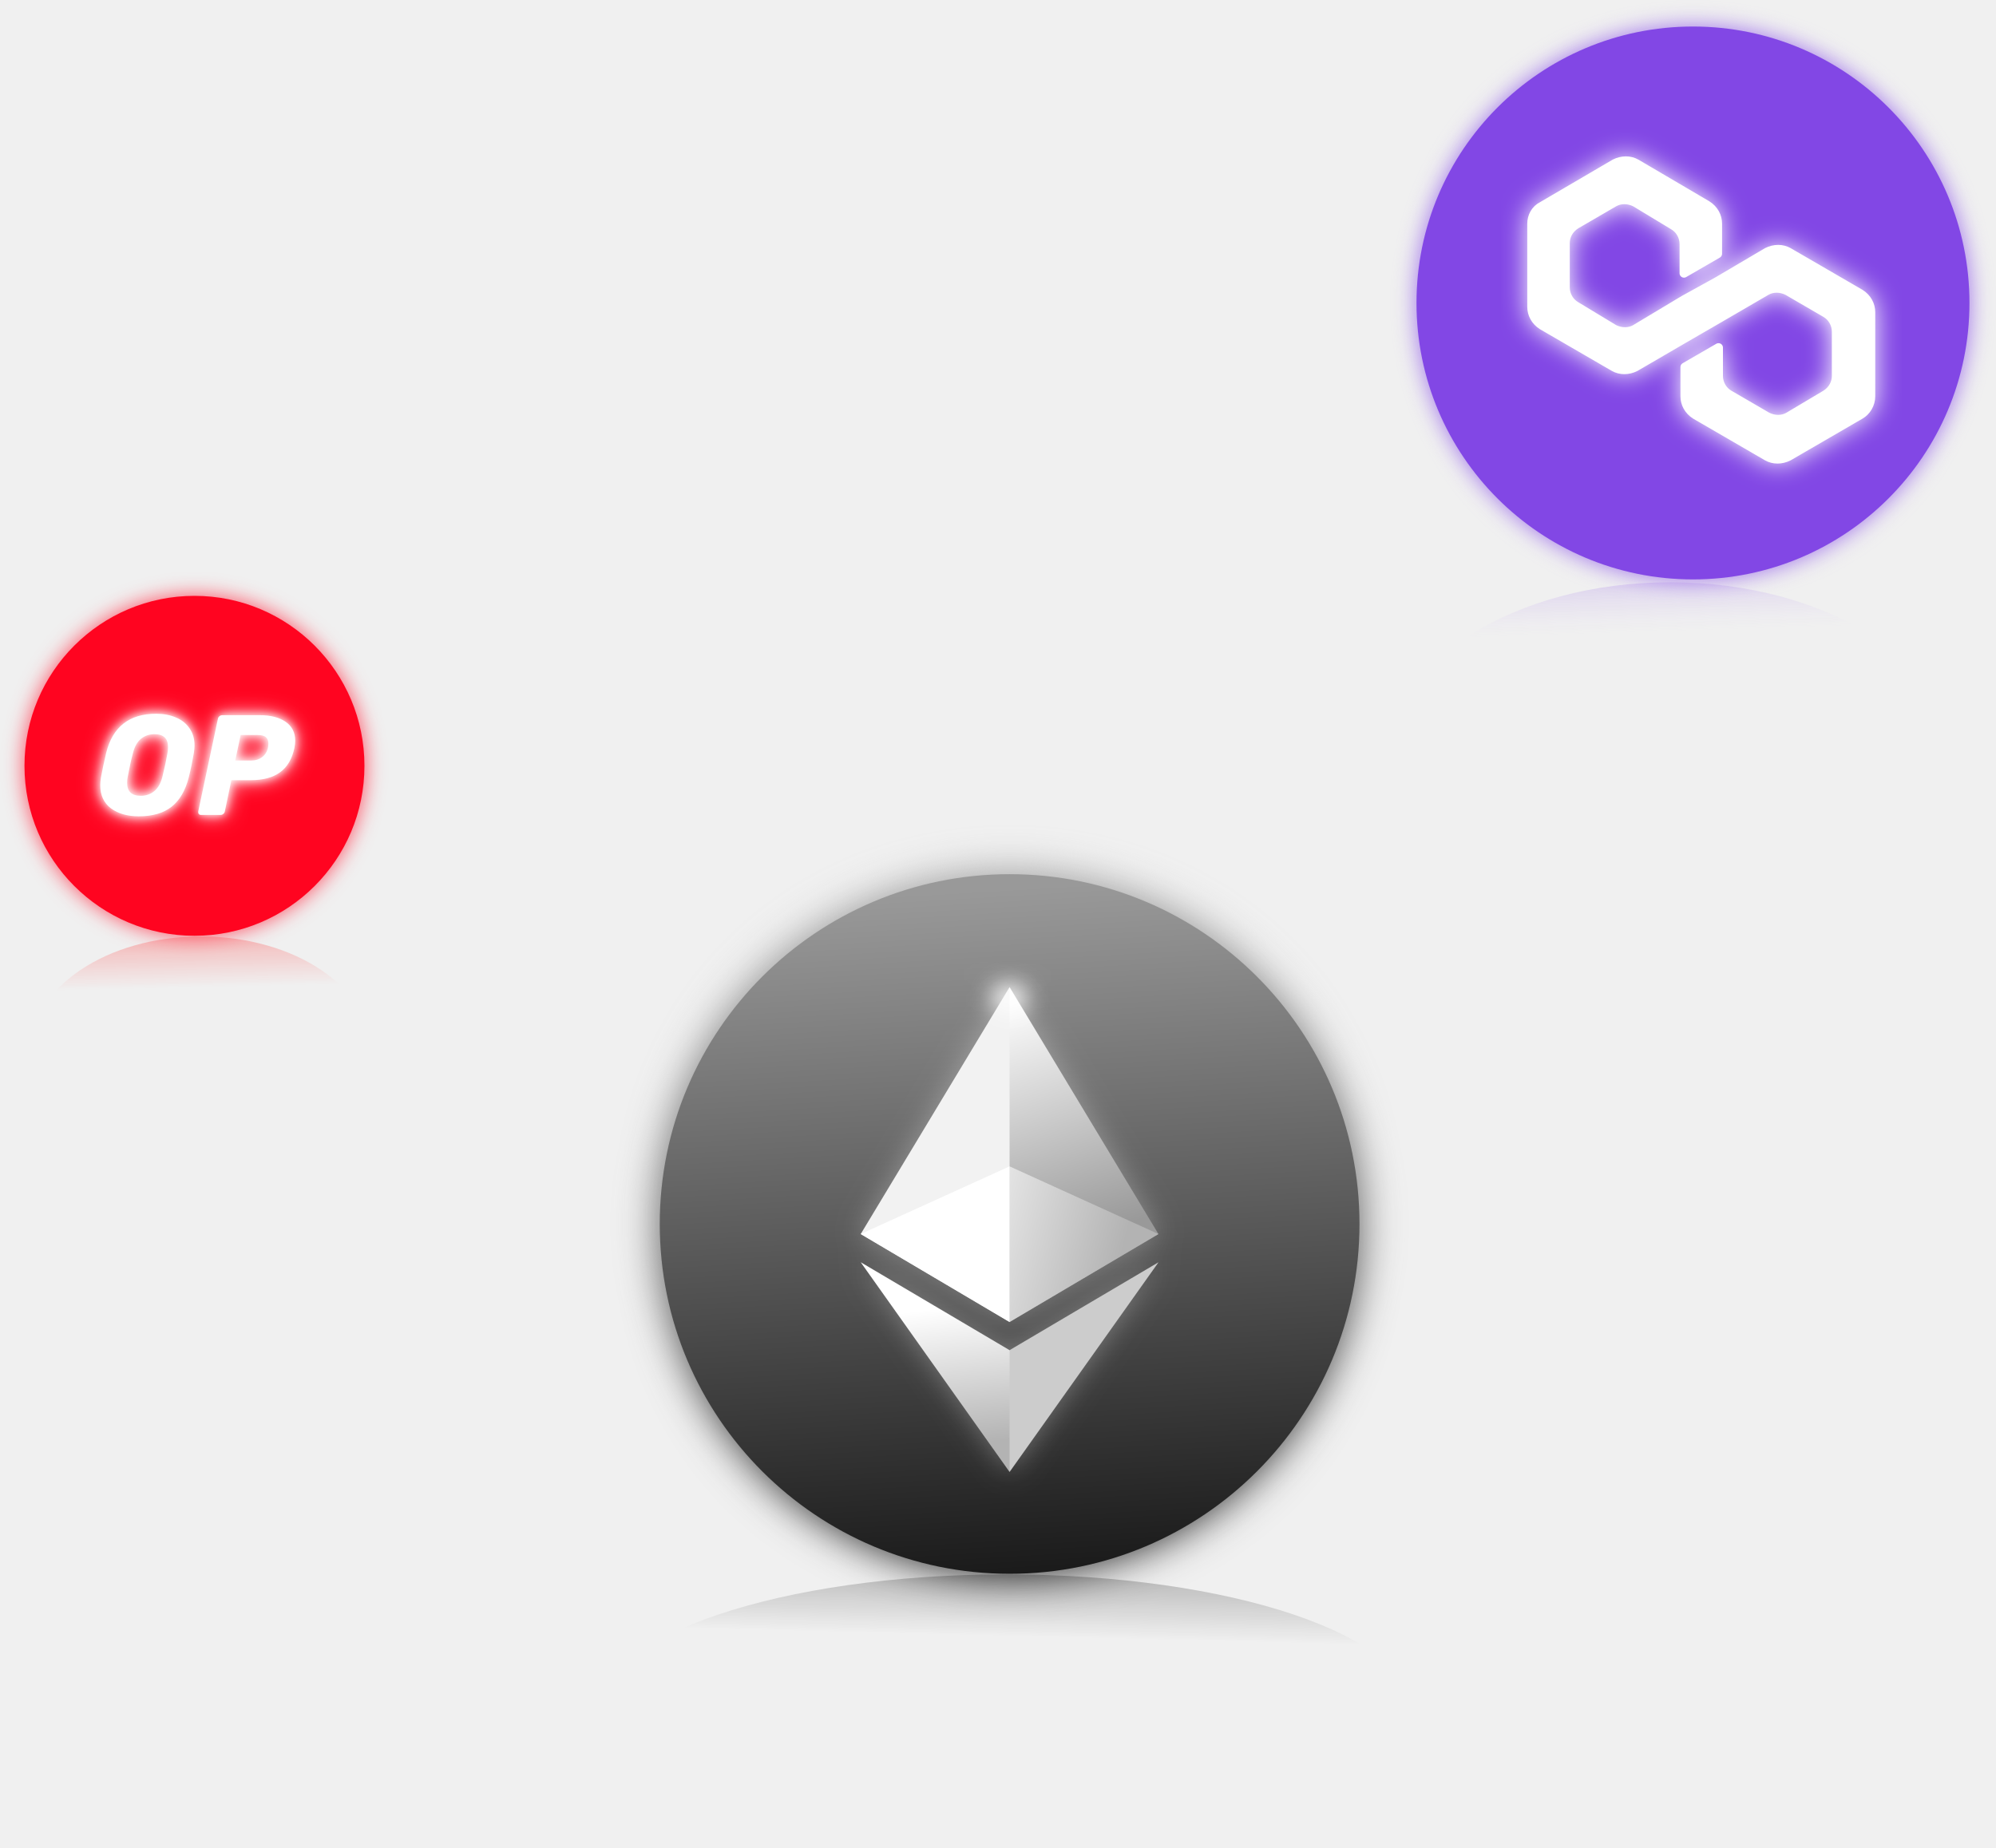
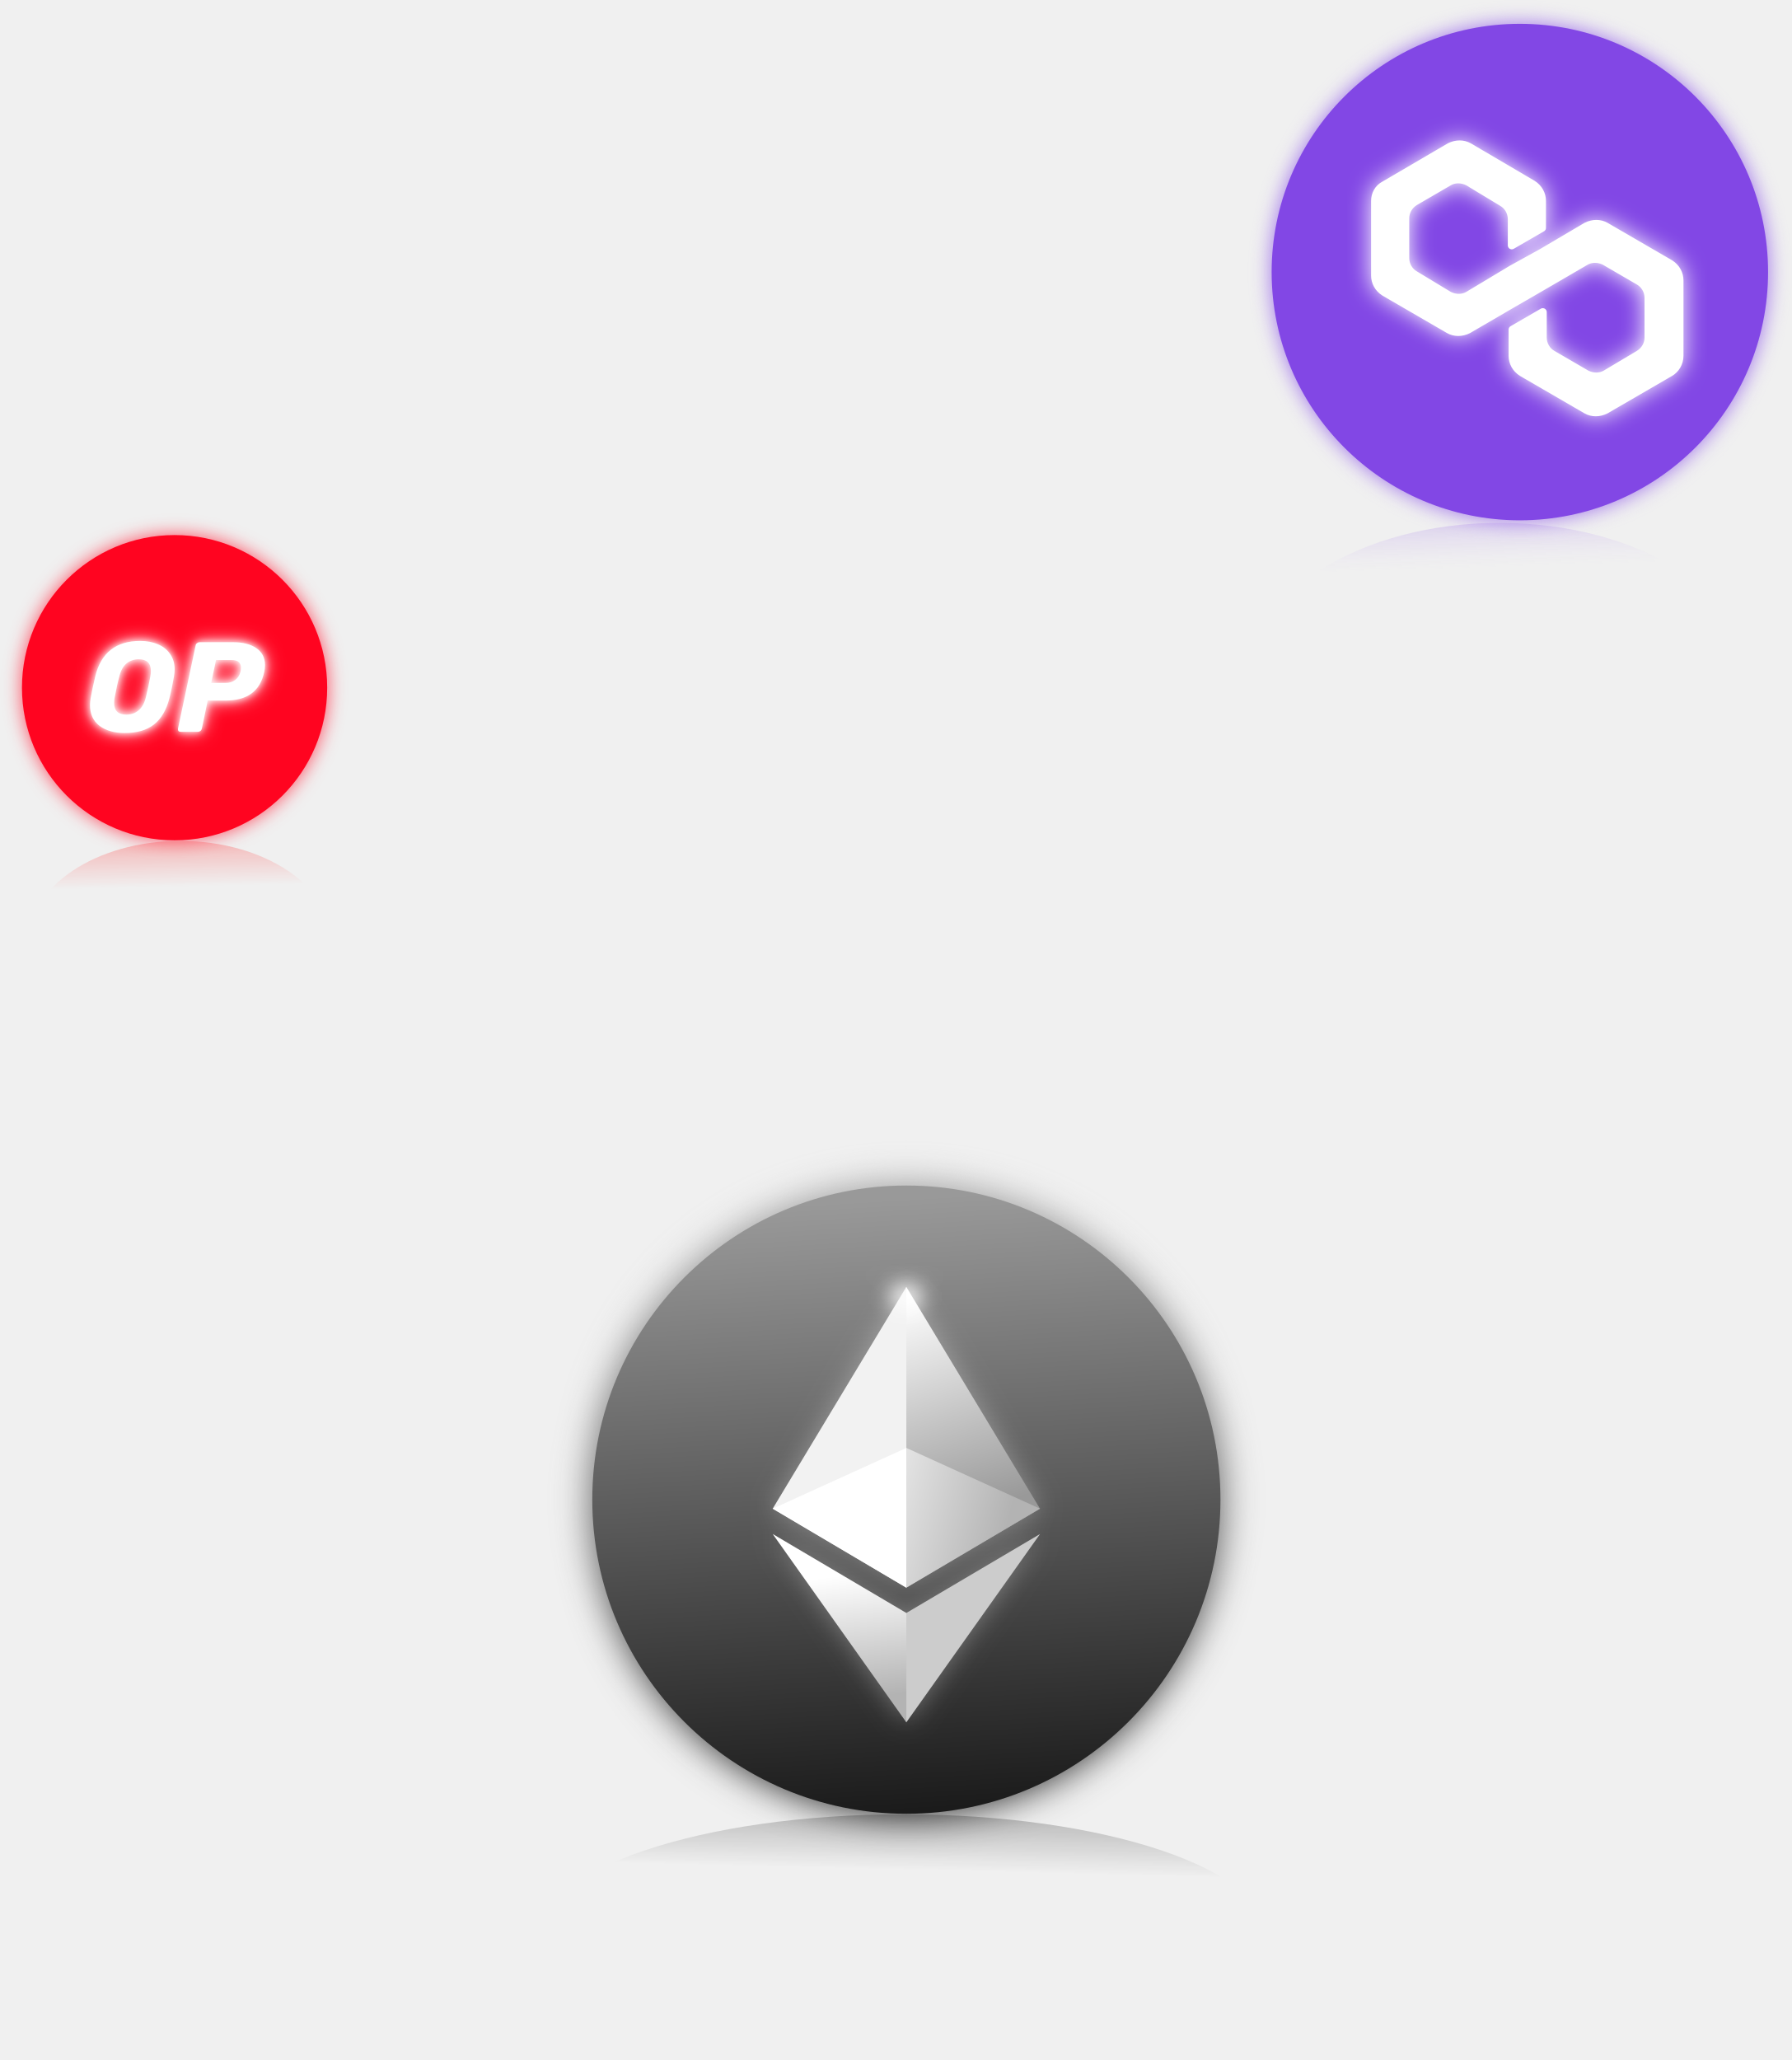
- <svg xmlns="http://www.w3.org/2000/svg" xmlns:xlink="http://www.w3.org/1999/xlink" xml:space="preserve" width="1883.695" height="1744.293" version="1.1" viewBox="0 0 1883.695 1744.293" id="svg19" style="clip-rule:evenodd;fill-rule:evenodd;image-rendering:optimizeQuality;shape-rendering:geometricPrecision;text-rendering:geometricPrecision">
+ <svg xmlns="http://www.w3.org/2000/svg" xmlns:xlink="http://www.w3.org/1999/xlink" xml:space="preserve" width="1883.695" height="2165.3" version="1.1" viewBox="0 0 1883.695 2165.3" id="svg19" style="clip-rule:evenodd;fill-rule:evenodd;image-rendering:optimizeQuality;shape-rendering:geometricPrecision;text-rendering:geometricPrecision">
  <defs id="defs23">
    <linearGradient id="linearGradient1631">
      <stop style="stop-color:#000000;stop-opacity:1;" offset="0" id="stop1627" />
      <stop style="stop-color:#000000;stop-opacity:0;" offset="1" id="stop1629" />
    </linearGradient>
    <linearGradient id="linearGradient1601">
      <stop style="stop-color:#8247e5;stop-opacity:0.424" offset="0" id="stop1597" />
      <stop id="stop1609" offset="0.349" style="stop-color:#cfb9f5;stop-opacity:0" />
      <stop style="stop-color:#ffffff;stop-opacity:0" offset="1" id="stop1599" />
    </linearGradient>
    <linearGradient id="linearGradient1583">
      <stop style="stop-color:#ff0f0f;stop-opacity:1" offset="0" id="stop1579" />
      <stop style="stop-color:#ff2a2a;stop-opacity:0;" offset="1" id="stop1581" />
    </linearGradient>
    <linearGradient id="linearGradient1367">
      <stop style="stop-color:#1a1a1a;stop-opacity:1" offset="0" id="stop1363" />
      <stop style="stop-color:#999999;stop-opacity:1" offset="1" id="stop1365" />
    </linearGradient>
    <linearGradient id="linearGradient1037">
      <stop style="stop-color:#b3b3b3;stop-opacity:1" offset="0" id="stop1033" />
      <stop style="stop-color:#ffffff;stop-opacity:1" offset="1" id="stop1035" />
    </linearGradient>
    <linearGradient id="linearGradient1029">
      <stop style="stop-color:#ffffff;stop-opacity:1" offset="0" id="stop1025" />
      <stop style="stop-color:#b3b3b3;stop-opacity:1" offset="1" id="stop1027" />
    </linearGradient>
    <linearGradient id="linearGradient1021">
      <stop style="stop-color:#ffffff;stop-opacity:1" offset="0" id="stop1017" />
      <stop style="stop-color:#999999;stop-opacity:1" offset="1" id="stop1019" />
    </linearGradient>
    <filter style="color-interpolation-filters:sRGB" id="filter881" x="-0.638" width="2.276" y="-1.344" height="3.688">
      <feGaussianBlur stdDeviation="30.01" id="feGaussianBlur883" />
    </filter>
    <filter style="color-interpolation-filters:sRGB" id="filter913" x="-0.791" width="2.582" y="-0.967" height="2.933">
      <feGaussianBlur stdDeviation="29.431" id="feGaussianBlur915" />
    </filter>
    <filter style="color-interpolation-filters:sRGB" id="filter1013" x="-0.114" width="1.227" y="-0.07" height="1.139">
      <feGaussianBlur stdDeviation="37.111" id="feGaussianBlur1015" />
    </filter>
    <linearGradient xlink:href="#linearGradient1021" id="linearGradient1023" x1="383.5" y1="29.11" x2="586.568" y2="660.358" gradientUnits="userSpaceOnUse" />
    <linearGradient xlink:href="#linearGradient1029" id="linearGradient1031" x1="194.508" y1="456.092" x2="716.472" y2="588.001" gradientUnits="userSpaceOnUse" />
    <linearGradient xlink:href="#linearGradient1037" id="linearGradient1039" x1="335.586" y1="1198.697" x2="291.936" y2="836.049" gradientUnits="userSpaceOnUse" />
    <filter height="1.209" y="-0.104" width="1.11" x="-0.055" id="filter945" style="color-interpolation-filters:sRGB">
      <feGaussianBlur id="feGaussianBlur947" stdDeviation="5.878" />
    </filter>
    <filter height="1.48" y="-0.24" width="1.253" x="-0.126" id="filter985" style="color-interpolation-filters:sRGB">
      <feGaussianBlur id="feGaussianBlur987" stdDeviation="13.521" />
    </filter>
    <filter height="1.144" y="-0.072" width="1.144" x="-0.072" id="filter1011" style="color-interpolation-filters:sRGB">
      <feGaussianBlur id="feGaussianBlur1013" stdDeviation="15" />
    </filter>
    <filter style="color-interpolation-filters:sRGB" id="filter1251" x="-0.09" width="1.18" y="-0.103" height="1.205">
      <feGaussianBlur stdDeviation="12.605" id="feGaussianBlur1253" />
    </filter>
    <filter style="color-interpolation-filters:sRGB" id="filter1301" x="-0.048" width="1.096" y="-0.048" height="1.096">
      <feGaussianBlur stdDeviation="10.934" id="feGaussianBlur1303" />
    </filter>
-     <linearGradient xlink:href="#linearGradient1367" id="linearGradient1369" x1="1012.981" y1="1250.926" x2="974.838" y2="604.106" gradientUnits="userSpaceOnUse" gradientTransform="translate(-13.34637,233.528)" />
+     <linearGradient xlink:href="#linearGradient1367" id="linearGradient1369" x1="1012.981" y1="1250.926" x2="974.838" y2="604.106" gradientUnits="userSpaceOnUse" gradientTransform="translate(-13.34637,654.5349)" />
    <filter style="color-interpolation-filters:sRGB" id="filter1393" x="-0.072" width="1.144" y="-0.072" height="1.144">
      <feGaussianBlur stdDeviation="19.81" id="feGaussianBlur1395" />
    </filter>
-     <linearGradient xlink:href="#linearGradient1367" id="linearGradient1476" gradientUnits="userSpaceOnUse" x1="1012.981" y1="1250.926" x2="974.838" y2="604.106" gradientTransform="translate(-13.34637,233.528)" />
+     <linearGradient xlink:href="#linearGradient1367" id="linearGradient1476" gradientUnits="userSpaceOnUse" x1="1012.981" y1="1250.926" x2="974.838" y2="604.106" gradientTransform="translate(-13.34637,654.5349)" />
    <linearGradient xlink:href="#linearGradient1583" id="linearGradient1585" x1="2014.729" y1="-243.821" x2="2021.351" y2="-435.609" gradientUnits="userSpaceOnUse" gradientTransform="matrix(1,0,0,0.6719527,-1818.902,-638.9629)" />
    <linearGradient xlink:href="#linearGradient1601" id="linearGradient1605" x1="1677.996" y1="-578.161" x2="1688.471" y2="-791.633" gradientUnits="userSpaceOnUse" gradientTransform="matrix(1,0,0,0.6330505,-72.07922,-181.7988)" />
-     <linearGradient xlink:href="#linearGradient1631" id="linearGradient1633" x1="1197.257" y1="-659.907" x2="1187.638" y2="-871.807" gradientUnits="userSpaceOnUse" gradientTransform="matrix(1,0,0,0.531845,-230.904,-1080.969)" />
+     <linearGradient xlink:href="#linearGradient1631" id="linearGradient1633" x1="1197.257" y1="-659.907" x2="1187.638" y2="-871.807" gradientUnits="userSpaceOnUse" gradientTransform="matrix(1,0,0,0.531845,-230.904,-1501.976)" />
  </defs>
  <ellipse transform="scale(1,-1)" class="st0" cx="1576.403" cy="-717.975" id="circle1587" style="opacity:0.424;fill:url(#linearGradient1605);fill-opacity:1;stroke-width:0.846" rx="265.969" ry="168.372" />
  <ellipse style="opacity:0.731;fill:url(#linearGradient1585);fill-opacity:1;stroke-width:0.526" id="circle1510" cy="-991.683" cx="189.522" class="st0" transform="scale(1,-1)" rx="160.422" ry="107.796" />
  <g id="g1199" transform="matrix(0.5755954,0,0,0.5755954,0,539.3203)">
    <circle transform="matrix(1.114822,0,0,1.114822,-1.7276622e-6,-1.7276622e-6)" style="fill:#ff4a5e;fill-opacity:1;filter:url(#filter1011)" class="st0" cx="286" cy="286" r="250" id="circle989" />
    <circle style="fill:#ff0420;stroke-width:1.115" id="circle4" r="278.705" cy="318.839" cx="318.839" class="st0" />
    <g transform="matrix(1.244727,0,0,1.244727,7.033538,7.80648)" id="g827">
      <path style="fill:#ffffff" class="st1" d="m 177.1,316.4 c -14.9,0 -27.1,-3.5 -36.6,-10.5 -9.4,-7.1 -14.1,-17.3 -14.1,-30.4 0,-2.8 0.3,-6.1 0.9,-10.1 1.6,-9 3.9,-19.8 6.9,-32.5 8.5,-34.4 30.5,-51.6 65.9,-51.6 9.6,0 18.3,1.6 25.9,4.9 7.6,3.1 13.6,7.9 18,14.3 4.4,6.3 6.6,13.8 6.6,22.5 0,2.6 -0.3,5.9 -0.9,9.9 -1.9,11.1 -4.1,22 -6.8,32.5 -4.4,17.1 -11.9,30 -22.7,38.5 -10.7,8.4 -25.1,12.5 -43.1,12.5 z m 2.7,-27 c 7,0 12.9,-2.1 17.8,-6.2 5,-4.1 8.6,-10.4 10.7,-19 2.9,-11.8 5.1,-22 6.6,-30.8 0.5,-2.6 0.8,-5.3 0.8,-8.1 0,-11.4 -5.9,-17.1 -17.8,-17.1 -7,0 -13,2.1 -18,6.2 -4.9,4.1 -8.4,10.4 -10.5,19 -2.3,8.4 -4.5,18.6 -6.8,30.8 -0.5,2.5 -0.8,5.1 -0.8,7.9 -0.1,11.6 6,17.3 18,17.3 z" id="path6" />
      <path style="fill:#ffffff" class="st1" d="m 259.3,314.6 c -1.4,0 -2.4,-0.4 -3.2,-1.3 -0.6,-1 -0.8,-2.1 -0.6,-3.4 l 25.9,-122 c 0.2,-1.4 0.9,-2.5 2.1,-3.4 1.1,-0.9 2.3,-1.3 3.6,-1.3 H 337 c 13.9,0 25,2.9 33.4,8.6 8.5,5.8 12.8,14.1 12.8,25 0,3.1 -0.4,6.4 -1.1,9.8 -3.1,14.4 -9.4,25 -19,31.9 -9.4,6.9 -22.3,10.3 -38.7,10.3 h -25.3 l -8.6,41.1 c -0.3,1.4 -0.9,2.5 -2.1,3.4 -1.1,0.9 -2.3,1.3 -3.6,1.3 z m 66.4,-71.7 c 5.3,0 9.8,-1.4 13.7,-4.3 4,-2.9 6.6,-7 7.9,-12.4 0.4,-2.1 0.6,-4 0.6,-5.6 0,-3.6 -1.1,-6.4 -3.2,-8.3 -2.1,-2 -5.8,-3 -10.9,-3 h -22.5 l -7.1,33.6 z" id="path8" />
    </g>
    <g transform="matrix(1.244727,0,0,1.244727,7.033538,7.80648)" id="g883" style="opacity:0.848;fill:#ffffff;filter:url(#filter985)">
      <path style="fill:#ffffff" class="st1" d="m 177.1,316.4 c -14.9,0 -27.1,-3.5 -36.6,-10.5 -9.4,-7.1 -14.1,-17.3 -14.1,-30.4 0,-2.8 0.3,-6.1 0.9,-10.1 1.6,-9 3.9,-19.8 6.9,-32.5 8.5,-34.4 30.5,-51.6 65.9,-51.6 9.6,0 18.3,1.6 25.9,4.9 7.6,3.1 13.6,7.9 18,14.3 4.4,6.3 6.6,13.8 6.6,22.5 0,2.6 -0.3,5.9 -0.9,9.9 -1.9,11.1 -4.1,22 -6.8,32.5 -4.4,17.1 -11.9,30 -22.7,38.5 -10.7,8.4 -25.1,12.5 -43.1,12.5 z m 2.7,-27 c 7,0 12.9,-2.1 17.8,-6.2 5,-4.1 8.6,-10.4 10.7,-19 2.9,-11.8 5.1,-22 6.6,-30.8 0.5,-2.6 0.8,-5.3 0.8,-8.1 0,-11.4 -5.9,-17.1 -17.8,-17.1 -7,0 -13,2.1 -18,6.2 -4.9,4.1 -8.4,10.4 -10.5,19 -2.3,8.4 -4.5,18.6 -6.8,30.8 -0.5,2.5 -0.8,5.1 -0.8,7.9 -0.1,11.6 6,17.3 18,17.3 z" id="path879" />
      <path style="fill:#ffffff" class="st1" d="m 259.3,314.6 c -1.4,0 -2.4,-0.4 -3.2,-1.3 -0.6,-1 -0.8,-2.1 -0.6,-3.4 l 25.9,-122 c 0.2,-1.4 0.9,-2.5 2.1,-3.4 1.1,-0.9 2.3,-1.3 3.6,-1.3 H 337 c 13.9,0 25,2.9 33.4,8.6 8.5,5.8 12.8,14.1 12.8,25 0,3.1 -0.4,6.4 -1.1,9.8 -3.1,14.4 -9.4,25 -19,31.9 -9.4,6.9 -22.3,10.3 -38.7,10.3 h -25.3 l -8.6,41.1 c -0.3,1.4 -0.9,2.5 -2.1,3.4 -1.1,0.9 -2.3,1.3 -3.6,1.3 z m 66.4,-71.7 c 5.3,0 9.8,-1.4 13.7,-4.3 4,-2.9 6.6,-7 7.9,-12.4 0.4,-2.1 0.6,-4 0.6,-5.6 0,-3.6 -1.1,-6.4 -3.2,-8.3 -2.1,-2 -5.8,-3 -10.9,-3 h -22.5 l -7.1,33.6 z" id="path881" />
    </g>
    <g transform="matrix(1.244727,0,0,1.244727,7.033538,7.80648)" style="filter:url(#filter945)" id="g833">
      <path style="fill:#ffffff" id="path829" d="m 177.1,316.4 c -14.9,0 -27.1,-3.5 -36.6,-10.5 -9.4,-7.1 -14.1,-17.3 -14.1,-30.4 0,-2.8 0.3,-6.1 0.9,-10.1 1.6,-9 3.9,-19.8 6.9,-32.5 8.5,-34.4 30.5,-51.6 65.9,-51.6 9.6,0 18.3,1.6 25.9,4.9 7.6,3.1 13.6,7.9 18,14.3 4.4,6.3 6.6,13.8 6.6,22.5 0,2.6 -0.3,5.9 -0.9,9.9 -1.9,11.1 -4.1,22 -6.8,32.5 -4.4,17.1 -11.9,30 -22.7,38.5 -10.7,8.4 -25.1,12.5 -43.1,12.5 z m 2.7,-27 c 7,0 12.9,-2.1 17.8,-6.2 5,-4.1 8.6,-10.4 10.7,-19 2.9,-11.8 5.1,-22 6.6,-30.8 0.5,-2.6 0.8,-5.3 0.8,-8.1 0,-11.4 -5.9,-17.1 -17.8,-17.1 -7,0 -13,2.1 -18,6.2 -4.9,4.1 -8.4,10.4 -10.5,19 -2.3,8.4 -4.5,18.6 -6.8,30.8 -0.5,2.5 -0.8,5.1 -0.8,7.9 -0.1,11.6 6,17.3 18,17.3 z" class="st1" />
      <path style="fill:#ffffff" id="path831" d="m 259.3,314.6 c -1.4,0 -2.4,-0.4 -3.2,-1.3 -0.6,-1 -0.8,-2.1 -0.6,-3.4 l 25.9,-122 c 0.2,-1.4 0.9,-2.5 2.1,-3.4 1.1,-0.9 2.3,-1.3 3.6,-1.3 H 337 c 13.9,0 25,2.9 33.4,8.6 8.5,5.8 12.8,14.1 12.8,25 0,3.1 -0.4,6.4 -1.1,9.8 -3.1,14.4 -9.4,25 -19,31.9 -9.4,6.9 -22.3,10.3 -38.7,10.3 h -25.3 l -8.6,41.1 c -0.3,1.4 -0.9,2.5 -2.1,3.4 -1.1,0.9 -2.3,1.3 -3.6,1.3 z m 66.4,-71.7 c 5.3,0 9.8,-1.4 13.7,-4.3 4,-2.9 6.6,-7 7.9,-12.4 0.4,-2.1 0.6,-4 0.6,-5.6 0,-3.6 -1.1,-6.4 -3.2,-8.3 -2.1,-2 -5.8,-3 -10.9,-3 h -22.5 l -7.1,33.6 z" class="st1" />
    </g>
  </g>
  <style id="style2" type="text/css">
	.st0{fill:#8247E5;}
</style>
  <style id="style2-1" type="text/css">
	.st0{fill:#FF0420;}
	.st1{fill:#FFFFFF;}
</style>
  <g id="g1309" transform="matrix(0.9545633,0,0,0.9545633,246.6253,-508.6728)">
    <circle r="273.34" cy="832.466" cx="1415.413" id="circle1255" style="opacity:1;fill:#9f71eb;fill-opacity:1;stroke:none;stroke-width:0.828;stroke-linecap:round;stroke-linejoin:round;stroke-miterlimit:4;stroke-dasharray:none;stroke-dashoffset:0;stroke-opacity:1;paint-order:stroke markers fill;filter:url(#filter1301)" />
    <circle style="opacity:1;fill:#8247e5;fill-opacity:1;stroke:none;stroke-width:0.828;stroke-linecap:round;stroke-linejoin:round;stroke-miterlimit:4;stroke-dasharray:none;stroke-dashoffset:0;stroke-opacity:1;paint-order:stroke markers fill" id="circle1203" cx="1415.413" cy="832.466" r="273.34" />
    <path class="st0" d="m 1509.812,782.054 c -6.128,-3.501 -14.006,-3.501 -21.009,0 l -49.02,28.887 -33.263,18.382 -48.144,28.887 c -6.128,3.501 -14.006,3.501 -21.009,0 l -37.64,-22.759 c -6.128,-3.501 -10.504,-10.504 -10.504,-18.382 v -43.768 c 0,-7.003 3.501,-14.006 10.504,-18.382 l 37.64,-21.884 c 6.128,-3.501 14.006,-3.501 21.009,0 l 37.64,22.759 c 6.128,3.501 10.504,10.504 10.504,18.382 v 28.887 l 33.263,-19.258 v -29.762 c 0,-7.003 -3.501,-14.006 -10.504,-18.382 l -70.028,-41.142 c -6.128,-3.501 -14.006,-3.501 -21.008,0 l -71.779,42.017 c -7.003,3.501 -10.504,10.504 -10.504,17.507 v 82.283 c 0,7.003 3.501,14.006 10.504,18.382 l 70.903,41.142 c 6.128,3.501 14.006,3.501 21.009,0 l 48.144,-28.011 33.263,-19.258 48.144,-28.011 c 6.128,-3.501 14.006,-3.501 21.008,0 l 37.64,21.884 c 6.128,3.501 10.504,10.504 10.504,18.382 v 43.768 c 0,7.003 -3.501,14.006 -10.504,18.382 l -36.765,21.884 c -6.128,3.501 -14.006,3.501 -21.009,0 l -37.64,-21.884 c -6.128,-3.501 -10.504,-10.504 -10.504,-18.382 v -28.011 l -33.263,19.258 v 28.887 c 0,7.003 3.501,14.006 10.504,18.382 l 70.903,41.142 c 6.128,3.501 14.006,3.501 21.009,0 l 70.903,-41.142 c 6.128,-3.501 10.504,-10.504 10.504,-18.382 v -83.158 c 0,-7.003 -3.501,-14.006 -10.504,-18.382 z" id="path4" style="fill:#ffffff;fill-opacity:1;stroke:#ffffff;stroke-width:8.754;stroke-linecap:round;stroke-linejoin:round;stroke-miterlimit:4;stroke-dasharray:none;stroke-opacity:1;paint-order:stroke markers fill" />
    <path style="fill:#ffffff;fill-opacity:1;stroke:#ffffff;stroke-width:8.754;stroke-linecap:round;stroke-linejoin:round;stroke-miterlimit:4;stroke-dasharray:none;stroke-opacity:1;paint-order:stroke markers fill;filter:url(#filter1251)" id="path1213" d="m 1509.812,782.054 c -6.128,-3.501 -14.006,-3.501 -21.009,0 l -49.02,28.887 -33.263,18.382 -48.144,28.887 c -6.128,3.501 -14.006,3.501 -21.009,0 l -37.64,-22.759 c -6.128,-3.501 -10.504,-10.504 -10.504,-18.382 v -43.768 c 0,-7.003 3.501,-14.006 10.504,-18.382 l 37.64,-21.884 c 6.128,-3.501 14.006,-3.501 21.009,0 l 37.64,22.759 c 6.128,3.501 10.504,10.504 10.504,18.382 v 28.887 l 33.263,-19.258 v -29.762 c 0,-7.003 -3.501,-14.006 -10.504,-18.382 l -70.028,-41.142 c -6.128,-3.501 -14.006,-3.501 -21.008,0 l -71.779,42.017 c -7.003,3.501 -10.504,10.504 -10.504,17.507 v 82.283 c 0,7.003 3.501,14.006 10.504,18.382 l 70.903,41.142 c 6.128,3.501 14.006,3.501 21.009,0 l 48.144,-28.011 33.263,-19.258 48.144,-28.011 c 6.128,-3.501 14.006,-3.501 21.008,0 l 37.64,21.884 c 6.128,3.501 10.504,10.504 10.504,18.382 v 43.768 c 0,7.003 -3.501,14.006 -10.504,18.382 l -36.765,21.884 c -6.128,3.501 -14.006,3.501 -21.009,0 l -37.64,-21.884 c -6.128,-3.501 -10.504,-10.504 -10.504,-18.382 v -28.011 l -33.263,19.258 v 28.887 c 0,7.003 3.501,14.006 10.504,18.382 l 70.903,41.142 c 6.128,3.501 14.006,3.501 21.009,0 l 70.903,-41.142 c 6.128,-3.501 10.504,-10.504 10.504,-18.382 v -83.158 c 0,-7.003 -3.501,-14.006 -10.504,-18.382 z" class="st0" />
  </g>
-   <circle r="330.173" cy="1155.303" cx="952.815" id="circle1371" style="opacity:1;fill:url(#linearGradient1476);fill-opacity:1;stroke:none;stroke-width:1;stroke-linecap:round;stroke-linejoin:round;stroke-miterlimit:4;stroke-dasharray:none;stroke-dashoffset:0;stroke-opacity:1;paint-order:stroke markers fill;filter:url(#filter1393)" />
-   <circle style="opacity:1;fill:url(#linearGradient1369);fill-opacity:1;stroke:none;stroke-width:1;stroke-linecap:round;stroke-linejoin:round;stroke-miterlimit:4;stroke-dasharray:none;stroke-dashoffset:0;stroke-opacity:1;paint-order:stroke markers fill" id="path1201" cx="952.815" cy="1155.303" r="330.173" />
-   <g id="g863" transform="matrix(0.4705694,0,0,0.4705694,540.8466,782.564)">
+   <circle r="330.173" cy="1576.31" cx="952.815" id="circle1371" style="opacity:1;fill:url(#linearGradient1476);fill-opacity:1;stroke:none;stroke-width:1;stroke-linecap:round;stroke-linejoin:round;stroke-miterlimit:4;stroke-dasharray:none;stroke-dashoffset:0;stroke-opacity:1;paint-order:stroke markers fill;filter:url(#filter1393)" />
+   <circle style="opacity:1;fill:url(#linearGradient1369);fill-opacity:1;stroke:none;stroke-width:1;stroke-linecap:round;stroke-linejoin:round;stroke-miterlimit:4;stroke-dasharray:none;stroke-dashoffset:0;stroke-opacity:1;paint-order:stroke markers fill" id="path1201" cx="952.815" cy="1576.31" r="330.173" />
+   <g id="g863" transform="matrix(0.4705694,0,0,0.4705694,540.8466,1203.571)">
    <g transform="matrix(0.7614142,0,0,0.7614142,576.8529,316.9018)" style="opacity:0.311;filter:url(#filter1013)" id="g935">
-       <polygon points="392.07,882.29 784.13,650.54 392.07,0 383.5,29.11 383.5,873.74 " id="polygon917" style="fill:#ffffff;fill-rule:nonzero" />
-       <polygon points="392.07,472.33 392.07,0 0,650.54 392.07,882.29 " id="polygon919" style="fill:#ffffff;fill-rule:nonzero" />
-       <polygon points="392.07,1277.38 784.37,724.89 392.07,956.52 387.24,962.41 387.24,1263.28 " id="polygon921" style="fill:#ffffff;fill-rule:nonzero" />
+       <polygon points="383.5,29.11 383.5,873.74 392.07,882.29 784.13,650.54 392.07,0 " id="polygon917" style="fill:#ffffff;fill-rule:nonzero" />
+       <polygon points="392.07,882.29 392.07,472.33 392.07,0 0,650.54 " id="polygon919" style="fill:#ffffff;fill-rule:nonzero" />
+       <polygon points="387.24,962.41 387.24,1263.28 392.07,1277.38 784.37,724.89 392.07,956.52 " id="polygon921" style="fill:#ffffff;fill-rule:nonzero" />
      <polygon points="392.07,1277.38 392.07,956.52 0,724.89 " id="polygon923" style="fill:#ffffff;fill-rule:nonzero" />
      <polygon points="392.07,882.29 784.13,650.54 392.07,472.33 " id="polygon925" style="fill:#ffffff;fill-rule:nonzero" />
      <polygon points="0,650.54 392.07,882.29 392.07,472.33 " id="polygon927" style="fill:#ffffff;fill-rule:nonzero" />
    </g>
-     <polygon transform="matrix(0.7614142,0,0,0.7614142,576.8529,316.9018)" points="392.07,882.29 784.13,650.54 392.07,0 383.5,29.11 383.5,873.74 " id="polygon3" style="fill:url(#linearGradient1023);fill-opacity:1;fill-rule:nonzero" />
-     <polygon transform="matrix(0.7614142,0,0,0.7614142,576.8529,316.9018)" points="392.07,472.33 392.07,0 0,650.54 392.07,882.29 " id="polygon5" style="fill:#f2f2f2;fill-rule:nonzero" />
-     <polygon transform="matrix(0.7614142,0,0,0.7614142,576.8529,316.9018)" points="392.07,1277.38 784.37,724.89 392.07,956.52 387.24,962.41 387.24,1263.28 " id="polygon7" style="fill:#cccccc;fill-rule:nonzero" />
+     <polygon transform="matrix(0.7614142,0,0,0.7614142,576.8529,316.9018)" points="383.5,29.11 383.5,873.74 392.07,882.29 784.13,650.54 392.07,0 " id="polygon3" style="fill:url(#linearGradient1023);fill-opacity:1;fill-rule:nonzero" />
+     <polygon transform="matrix(0.7614142,0,0,0.7614142,576.8529,316.9018)" points="392.07,882.29 392.07,472.33 392.07,0 0,650.54 " id="polygon5" style="fill:#f2f2f2;fill-rule:nonzero" />
+     <polygon transform="matrix(0.7614142,0,0,0.7614142,576.8529,316.9018)" points="387.24,962.41 387.24,1263.28 392.07,1277.38 784.37,724.89 392.07,956.52 " id="polygon7" style="fill:#cccccc;fill-rule:nonzero" />
    <polygon transform="matrix(0.7614142,0,0,0.7614142,576.8529,316.9018)" points="392.07,1277.38 392.07,956.52 0,724.89 " id="polygon9" style="fill:url(#linearGradient1039);fill-opacity:1;fill-rule:nonzero" />
    <polygon transform="matrix(0.7614142,0,0,0.7614142,576.8529,316.9018)" points="392.07,882.29 784.13,650.54 392.07,472.33 " id="polygon11" style="fill:url(#linearGradient1031);fill-opacity:1;fill-rule:nonzero" />
    <polygon transform="matrix(0.7614142,0,0,0.7614142,576.8529,316.9018)" points="0,650.54 392.07,882.29 392.07,472.33 " id="polygon13" style="fill:#ffffff;fill-rule:nonzero" />
    <ellipse transform="matrix(1.156878,0.6679236,-0.01454054,0.02518496,417.4672,53.85297)" ry="26.791" rx="56.453" cy="-2.854" cx="391.345" id="path855" style="opacity:1;fill:#ffffff;fill-opacity:1;stroke:none;stroke-width:0.378;stroke-linecap:butt;stroke-linejoin:round;stroke-miterlimit:4;stroke-dasharray:none;stroke-dashoffset:0;stroke-opacity:1;paint-order:fill markers stroke;filter:url(#filter881)" />
    <ellipse style="opacity:1;fill:#ffffff;fill-opacity:1;stroke:none;stroke-width:0.378;stroke-linecap:butt;stroke-linejoin:round;stroke-miterlimit:4;stroke-dasharray:none;stroke-dashoffset:0;stroke-opacity:1;paint-order:fill markers stroke;filter:url(#filter881)" id="ellipse885" cx="391.345" cy="-2.854" rx="56.453" ry="26.791" transform="matrix(-1.156878,0.6679236,0.01454054,0.02518496,1326.493,57.31912)" />
    <ellipse transform="matrix(0.7614142,0,0,0.7614142,509.0356,226.8687)" ry="36.536" rx="44.655" cy="148.014" cx="480.133" id="path887" style="opacity:1;fill:#ffffff;fill-opacity:1;stroke:none;stroke-width:0.378;stroke-linecap:butt;stroke-linejoin:round;stroke-miterlimit:4;stroke-dasharray:none;stroke-dashoffset:0;stroke-opacity:1;paint-order:fill markers stroke;filter:url(#filter913)" />
  </g>
-   <ellipse ry="129.13" rx="383.533" style="opacity:0.424;fill:url(#linearGradient1633);fill-opacity:1;stroke-width:0.89" id="ellipse1615" cy="-1615.164" cx="949.382" class="st0" transform="scale(1,-1)" />
+   <ellipse ry="129.13" rx="383.533" style="opacity:0.424;fill:url(#linearGradient1633);fill-opacity:1;stroke-width:0.89" id="ellipse1615" cy="-2036.17" cx="949.382" class="st0" transform="scale(1,-1)" />
</svg>
